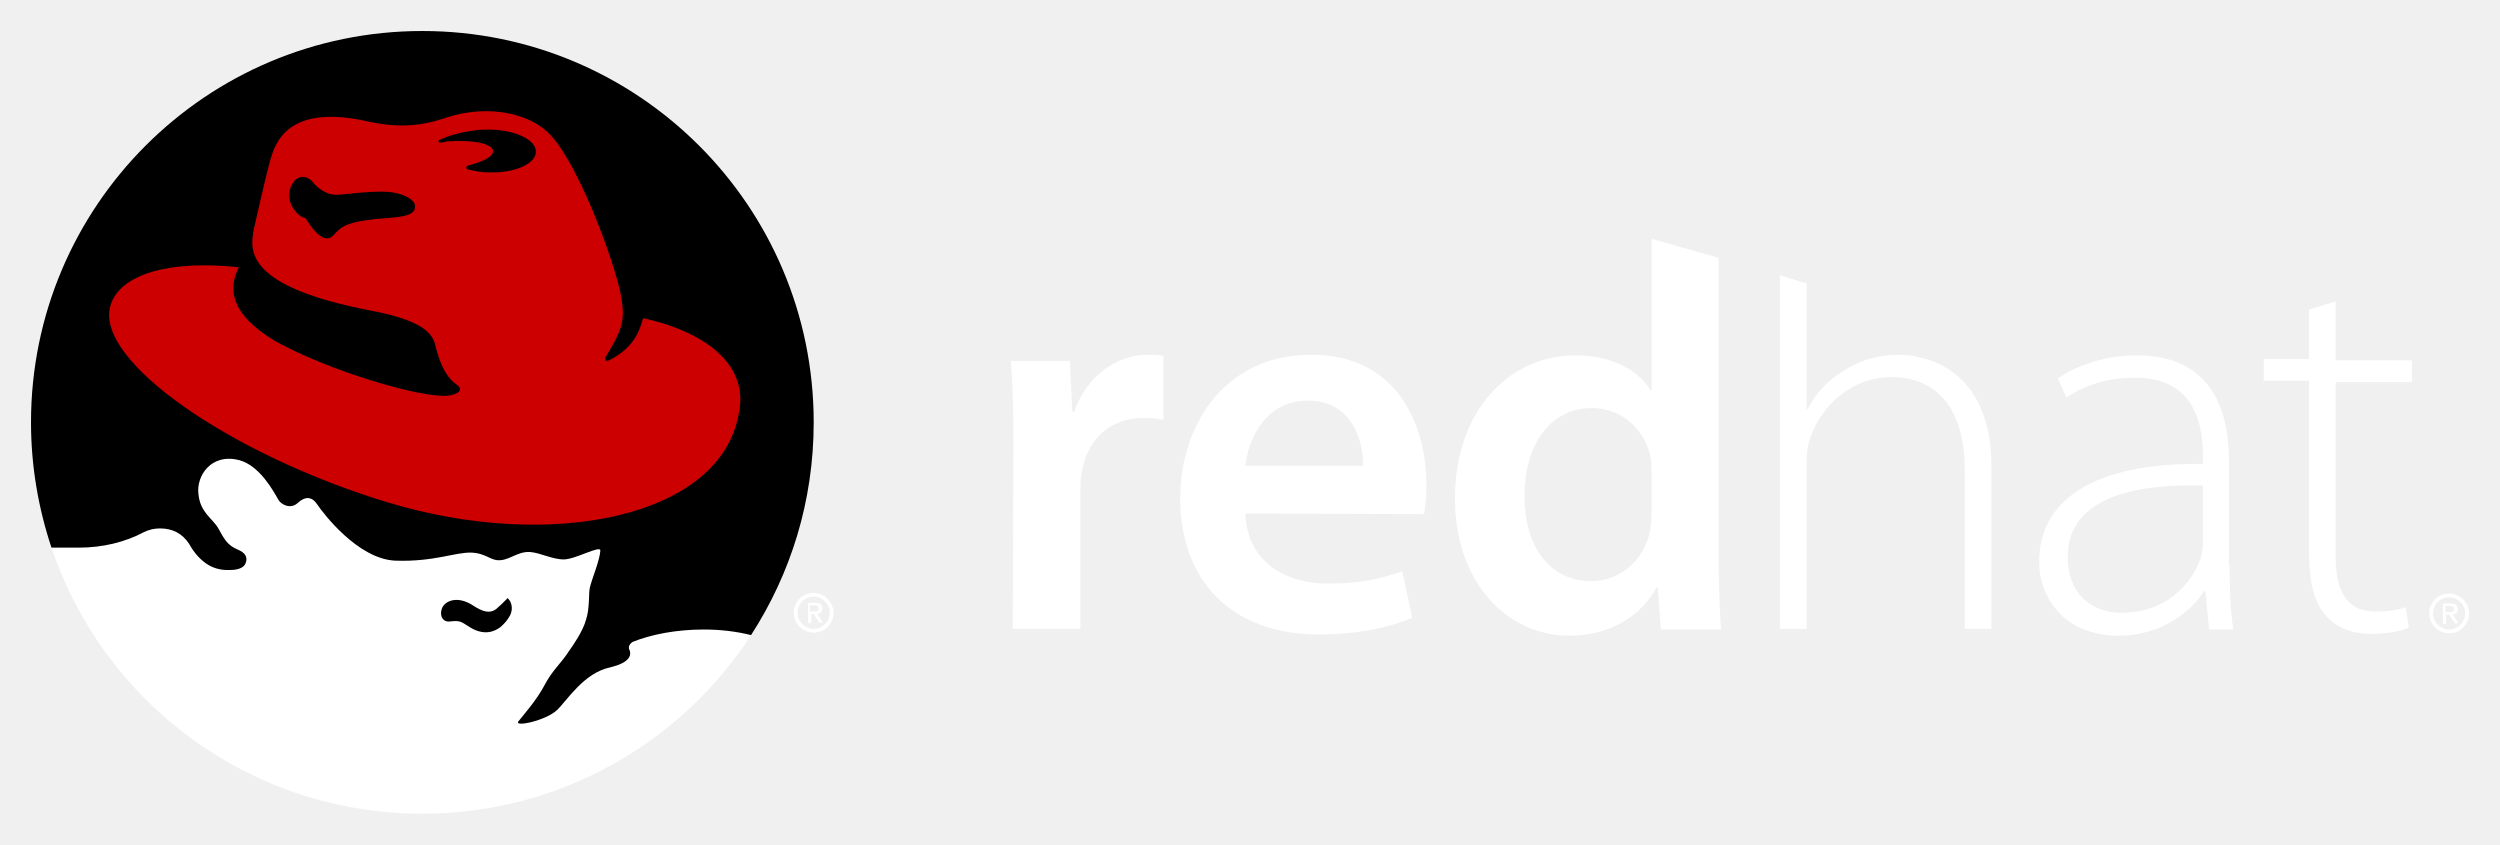
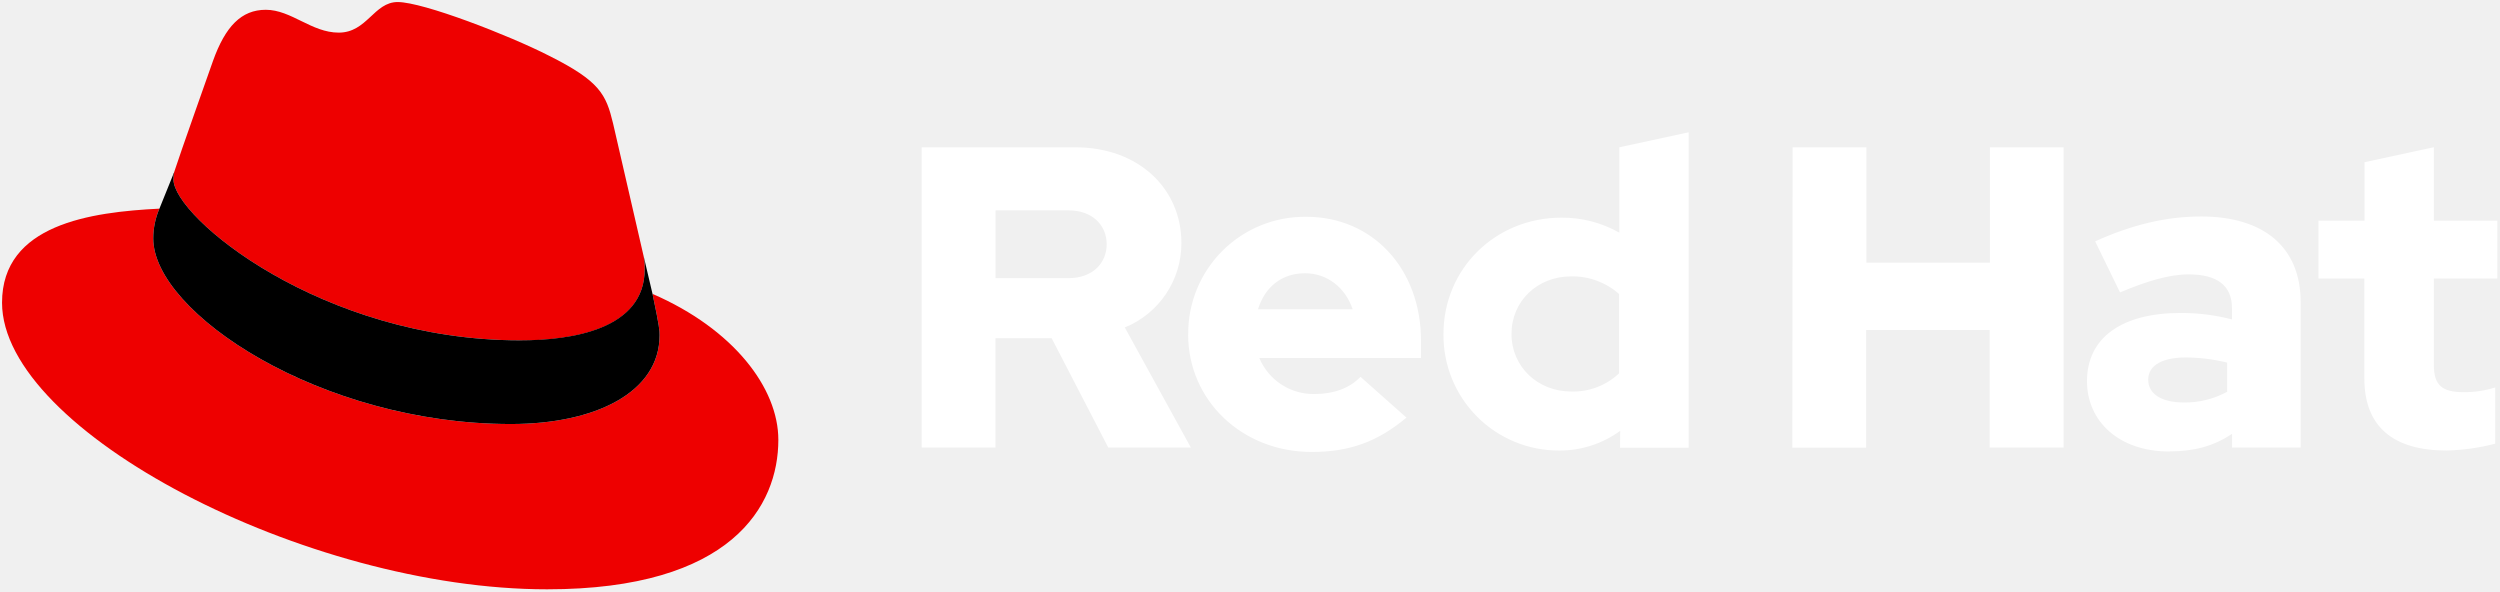
- <svg xmlns="http://www.w3.org/2000/svg" version="1.1" id="logo" x="0px" y="0px" viewBox="0 0 403.1 136.2" enable-background="new 0 0 612 792" xml:space="preserve" width="403.1" height="136.2">
-   <defs id="defs39" />
-   <g id="white" transform="translate(-117.4,-332.6)">
-     <path d="m 238.5,435 c -2.4,-0.6 -5,-0.9 -7.6,-0.9 -4.5,0 -8.5,0.8 -11.5,2 -0.3,0.2 -0.6,0.5 -0.6,0.9 0,0.1 0,0.3 0.1,0.4 0.4,1 -0.2,2.1 -3.1,2.8 -4.3,0.9 -7,5.4 -8.6,6.9 -1.8,1.7 -7,2.8 -6.2,1.8 0.6,-0.8 2.9,-3.3 4.3,-6 1.3,-2.4 2.4,-3.1 3.9,-5.4 0.5,-0.7 2.2,-3.1 2.7,-5 0.6,-1.8 0.4,-4.2 0.6,-5.1 0.3,-1.4 1.6,-4.4 1.7,-6 0.1,-1 -4,1.4 -5.9,1.4 -1.9,0 -3.8,-1.1 -5.5,-1.2 -2.1,-0.1 -3.5,1.6 -5.4,1.3 -1.1,-0.2 -2,-1.1 -3.9,-1.2 -2.7,-0.1 -6,1.5 -12.3,1.3 -6.1,-0.2 -11.8,-7.8 -12.6,-9 -0.9,-1.4 -2,-1.4 -3.2,-0.3 -1.2,1.1 -2.7,0.2 -3.1,-0.5 -0.8,-1.4 -3,-5.5 -6.3,-6.4 -4.6,-1.2 -7,2.6 -6.6,5.5 0.3,3 2.3,3.9 3.2,5.5 0.9,1.6 1.4,2.6 3.1,3.4 1.2,0.5 1.7,1.3 1.3,2.2 -0.3,0.9 -1.6,1.1 -2.4,1.1 -1.8,0.1 -3,-0.4 -3.9,-1 -1,-0.7 -1.9,-1.6 -2.8,-3.2 -1.1,-1.7 -2.7,-2.5 -4.7,-2.5 -0.9,0 -1.8,0.2 -2.6,0.6 -3,1.6 -6.6,2.5 -10.5,2.5 h -4.4 c 8.4,25 32,42.9 59.8,42.9 22.2,0 41.8,-11.5 53,-28.8 z" id="path2" style="fill:#ffffff" />
-   </g>
-   <g id="g9" transform="translate(-117.4,-332.6)">
-     <path d="m 248,431.6 h 0.6 l 0.9,1.4 h 0.6 l -0.9,-1.4 c 0.5,-0.1 0.8,-0.3 0.8,-0.9 0,-0.6 -0.4,-0.9 -1.1,-0.9 h -1.2 v 3.3 h 0.5 v -1.5 z m 0,-0.4 v -1 h 0.7 c 0.3,0 0.7,0.1 0.7,0.5 0,0.5 -0.4,0.5 -0.8,0.5 z" id="path5" style="fill:#ffffff" />
-     <path d="m 251.8,431.4 c 0,1.8 -1.4,3.2 -3.2,3.2 -1.8,0 -3.2,-1.4 -3.2,-3.2 0,-1.8 1.4,-3.2 3.2,-3.2 1.7,0 3.2,1.5 3.2,3.2 z m -3.2,-2.6 c -1.5,0 -2.6,1.2 -2.6,2.6 0,1.4 1.2,2.6 2.6,2.6 1.4,0 2.6,-1.2 2.6,-2.6 0,-1.4 -1.2,-2.6 -2.6,-2.6 z" id="path7" style="fill:#ffffff" />
-   </g>
-   <g id="g13" transform="translate(-117.4,-332.6)">
-     <path d="m 238.5,435 c -2.4,-0.6 -5,-0.9 -7.6,-0.9 -4.5,0 -8.5,0.8 -11.5,2 -0.3,0.2 -0.6,0.5 -0.6,0.9 0,0.1 0,0.3 0.1,0.4 0.4,1 -0.2,2.1 -3.1,2.8 -4.3,0.9 -7,5.4 -8.6,6.9 -1.8,1.7 -7,2.8 -6.2,1.8 0.6,-0.8 2.9,-3.3 4.3,-6 1.3,-2.4 2.4,-3.1 3.9,-5.4 0.5,-0.7 2.2,-3.1 2.7,-5 0.6,-1.8 0.4,-4.2 0.6,-5.1 0.3,-1.4 1.6,-4.4 1.7,-6 0.1,-1 -4,1.4 -5.9,1.4 -1.9,0 -3.8,-1.1 -5.5,-1.2 -2.1,-0.1 -3.5,1.6 -5.4,1.3 -1.1,-0.2 -2,-1.1 -3.9,-1.2 -2.7,-0.1 -6,1.5 -12.3,1.3 -6.1,-0.2 -11.8,-7.8 -12.6,-9 -0.9,-1.4 -2,-1.4 -3.2,-0.3 -1.2,1.1 -2.7,0.2 -3.1,-0.5 -0.8,-1.4 -3,-5.5 -6.3,-6.4 -4.6,-1.2 -7,2.6 -6.6,5.5 0.3,3 2.3,3.9 3.2,5.5 0.9,1.6 1.4,2.7 3.1,3.4 1.2,0.5 1.7,1.2 1.3,2.2 -0.3,0.9 -1.6,1.1 -2.4,1.1 -1.8,0.1 -3,-0.4 -3.9,-1 -1,-0.7 -1.9,-1.6 -2.8,-3.2 -1.1,-1.7 -2.7,-2.5 -4.7,-2.5 -0.9,0 -1.8,0.2 -2.6,0.6 -3,1.6 -6.6,2.5 -10.5,2.5 h -4.4 c -2.1,-6.3 -3.3,-13.1 -3.3,-20.2 0,-34.8 28.2,-63.1 63.1,-63.1 34.8,0 63.1,28.2 63.1,63.1 0,12.7 -3.7,24.4 -10.1,34.3 z" id="path11" />
-   </g>
-   <path d="m 163.4,72.1 c 0,-5.8 -0.1,-10 -0.4,-13.9 h 9.5 l 0.4,8.2 h 0.3 c 2.1,-6.1 7.2,-9.2 11.8,-9.2 1.1,0 1.7,0 2.6,0.2 v 10.3 c -1,-0.2 -2,-0.3 -3.3,-0.3 -5.2,0 -8.8,3.3 -9.8,8.3 -0.2,1 -0.3,2.1 -0.3,3.3 v 22.4 h -10.9 z" id="path15" style="fill:#ffffff" />
-   <path d="m 200.8,82.8 c 0.3,7.8 6.4,11.3 13.4,11.3 5,0 8.6,-0.8 11.9,-2 l 1.6,7.5 c -3.7,1.6 -8.8,2.7 -15.1,2.7 -14,0 -22.3,-8.7 -22.3,-21.9 0,-11.9 7.2,-23.2 21.1,-23.2 14.1,0 18.6,11.6 18.6,21 0,2 -0.2,3.7 -0.4,4.7 z m 19,-7.7 c 0,-4 -1.7,-10.5 -9,-10.5 -6.7,0 -9.5,6.1 -10,10.5 z" id="path17" style="fill:#ffffff" />
-   <path d="m 266.3,82.7 c 0,1.1 -0.1,2.2 -0.3,3.2 -1.1,4.7 -5,7.8 -9.4,7.8 -6.9,0 -10.8,-5.8 -10.8,-13.7 0,-8 3.9,-14.2 10.9,-14.2 4.9,0 8.4,3.5 9.4,7.7 0.2,0.9 0.2,2 0.2,2.9 z m 10.9,-41.1 -10.9,-3.1 v 24.4 h -0.2 c -1.9,-3.2 -6.2,-5.6 -12.1,-5.6 -10.4,0 -19.4,8.6 -19.4,23.1 0,13.3 8.2,22.1 18.5,22.1 6.2,0 11.5,-3 14,-7.8 h 0.2 l 0.5,6.8 h 9.7 c -0.2,-2.9 -0.4,-7.7 -0.4,-12.1 V 41.6 Z" id="path19" style="fill:#ffffff" />
-   <path d="m 306.1,57.2 c -3.3,0 -6.2,0.9 -8.7,2.5 -2.6,1.5 -4.7,3.8 -5.9,6.2 h -0.2 V 45.7 L 287,44.4 v 57 h 4.3 V 74.9 c 0,-1.8 0.1,-3 0.6,-4.3 1.8,-5.4 6.9,-9.8 13,-9.8 8.9,0 11.9,7.1 11.9,14.9 v 25.7 h 4.3 V 75.3 c 0,-16.1 -10.9,-18.1 -15,-18.1 z" id="path21" style="fill:#ffffff" />
-   <path d="m 359.5,91.2 c 0,3.4 0.1,7 0.6,10.3 h -3.9 l -0.6,-6.2 h -0.2 c -2.1,3.3 -6.9,7.2 -13.8,7.2 -8.7,0 -12.8,-6.1 -12.8,-11.9 0,-10 8.8,-16 26.4,-15.8 v -1.2 c 0,-4.3 -0.8,-12.8 -11.1,-12.7 -3.8,0 -7.7,1 -10.9,3.2 L 331.8,61 c 4,-2.7 8.8,-3.7 12.7,-3.7 12.5,0 14.9,9.4 14.9,17.1 v 16.8 z m -4.2,-12.9 c -9.4,-0.3 -21.9,1.2 -21.9,11.5 0,6.2 4.1,9 8.6,9 7.2,0 11.3,-4.5 12.8,-8.7 0.3,-0.9 0.4,-1.9 0.4,-2.6 v -9.2 z" id="path23" style="fill:#ffffff" />
-   <path d="m 376.6,48.6 v 9.5 h 12.3 v 3.5 h -12.3 v 28.1 c 0,5.5 1.7,8.9 6.4,8.9 2.2,0 3.8,-0.3 4.9,-0.7 l 0.5,3.3 c -1.4,0.6 -3.4,1 -6,1 -3.2,0 -5.8,-1 -7.5,-3.1 -2,-2.3 -2.6,-5.9 -2.6,-10.3 V 61.4 H 365 v -3.5 h 7.3 v -8 z" id="path25" style="fill:#ffffff" />
-   <g id="g31" transform="translate(-117.4,-332.6)">
-     <path d="m 511.7,431.7 h 0.6 l 0.9,1.4 h 0.6 l -0.9,-1.4 c 0.5,-0.1 0.8,-0.3 0.8,-0.9 0,-0.6 -0.4,-0.9 -1.2,-0.9 h -1.2 v 3.3 h 0.5 v -1.5 z m 0,-0.4 v -1 h 0.7 c 0.3,0 0.7,0.1 0.7,0.5 0,0.5 -0.4,0.5 -0.8,0.5 z" id="path27" style="fill:#ffffff" />
-     <path d="m 515.5,431.5 c 0,1.8 -1.4,3.2 -3.2,3.2 -1.8,0 -3.2,-1.4 -3.2,-3.2 0,-1.8 1.4,-3.2 3.2,-3.2 1.8,0 3.2,1.5 3.2,3.2 z m -3.2,-2.6 c -1.5,0 -2.6,1.2 -2.6,2.6 0,1.4 1.2,2.6 2.6,2.6 1.4,0 2.6,-1.2 2.6,-2.6 0,-1.4 -1.2,-2.6 -2.6,-2.6 z" id="path29" style="fill:#ffffff" />
-   </g>
-   <path d="m 82,96.6 c 0.3,0.3 0.9,1.4 0.2,2.7 -0.4,0.7 -0.8,1.2 -1.5,1.8 -0.9,0.7 -2.6,1.5 -5,0 -1.3,-0.8 -1.4,-1.1 -3.1,-0.9 -1.3,0.2 -1.8,-1.1 -1.3,-2.2 0.5,-1.1 2.3,-1.9 4.6,-0.6 1,0.6 2.7,1.9 4.1,0.8 0.6,-0.5 0.9,-0.8 1.8,-1.7 0,0 0.1,-0.1 0.1,-0.1 0,0.2 0.1,0.2 0.1,0.2 z" id="path33" />
-   <path id="red" d="m 63.2,35.1 c -7.3,0.5 -8,1.3 -9.4,2.8 -1.9,2.1 -4.5,-2.7 -4.5,-2.7 -1.5,-0.3 -3.4,-2.8 -2.4,-5.1 1,-2.3 2.8,-1.6 3.4,-0.9 0.7,0.9 2.2,2.3 4.1,2.2 1.9,-0.1 4.1,-0.5 7.2,-0.5 3.1,0 5.2,1.2 5.3,2.2 0.1,0.9 -0.2,1.7 -3.7,2 z M 70.9,23 c 0,0 0,0 0,0 -0.1,0 -0.2,-0.1 -0.2,-0.2 0,-0.1 0,-0.1 0.1,-0.2 1.4,-0.7 3.5,-1.3 5.9,-1.6 0.7,-0.1 1.4,-0.1 2.1,-0.1 0.1,0 0.2,0 0.4,0 4,0.1 7.3,1.7 7.2,3.6 0,1.9 -3.4,3.4 -7.4,3.3 -1.3,0 -2.5,-0.2 -3.6,-0.5 -0.1,0 -0.2,-0.1 -0.2,-0.3 0,-0.1 0.1,-0.2 0.2,-0.3 2.5,-0.6 4.2,-1.5 4.1,-2.4 C 79.3,23.1 76,22.5 72.1,22.8 71.7,22.9 71.3,23 70.9,23 Z m 32.8,28.3 c -0.6,2.1 -1.5,4.8 -5.5,6.8 -0.6,0.3 -0.8,-0.2 -0.5,-0.6 1.5,-2.5 1.8,-3.2 2.2,-4.2 0.6,-1.5 0.9,-3.5 -0.3,-7.9 -2.4,-8.5 -7.3,-20 -10.9,-23.7 -3.5,-3.6 -9.8,-4.6 -15.5,-3.1 -2.1,0.5 -6.2,2.7 -13.8,1 -13.2,-3 -15.1,3.6 -15.9,6.5 -0.8,2.9 -2.6,11 -2.6,11 -0.6,3.3 -1.4,9.1 19,13 9.5,1.8 10,4.3 10.4,6 0.8,3.2 2,5 3.3,5.9 1.4,0.9 0,1.7 -1.5,1.8 -4.1,0.4 -19,-3.9 -27.9,-8.9 -7.2,-4.4 -7.4,-8.4 -5.7,-11.8 -10.9,-1.2 -19.2,1 -20.7,6.2 -2.6,8.9 19.6,24.1 44.7,31.7 26.4,8 53.6,2.4 56.6,-14.2 1.7,-7.5 -4.6,-13.1 -15.4,-15.5 z" style="fill:#cc0000" />
+ <svg xmlns="http://www.w3.org/2000/svg" id="Layer_1" data-name="Layer 1" viewBox="0 0 613 145" version="1.1">
+   <defs id="defs836">
+     <style id="style834">.cls-1{fill:#e00;}.cls-2{fill:#fff;}</style>
+   </defs>
+   <path class="cls-1" d="M127.47,83.49c12.51,0,30.61-2.58,30.61-17.46a14,14,0,0,0-.31-3.42l-7.45-32.36c-1.72-7.12-3.23-10.35-15.73-16.6C124.89,8.69,103.76.5,97.51.5,91.69.5,90,8,83.06,8c-6.68,0-11.64-5.6-17.89-5.6-6,0-9.91,4.09-12.93,12.5,0,0-8.41,23.72-9.49,27.16A6.43,6.43,0,0,0,42.53,44c0,9.22,36.3,39.45,84.94,39.45M160,72.07c1.73,8.19,1.73,9.05,1.73,10.13,0,14-15.74,21.77-36.43,21.77C78.54,104,37.58,76.6,37.58,58.49a18.45,18.45,0,0,1,1.51-7.33C22.27,52,.5,55,.5,74.22c0,31.48,74.59,70.28,133.65,70.28,45.28,0,56.7-20.48,56.7-36.65,0-12.72-11-27.16-30.83-35.78" id="path840" />
+   <path d="M160,72.07c1.73,8.19,1.73,9.05,1.73,10.13,0,14-15.74,21.77-36.43,21.77C78.54,104,37.58,76.6,37.58,58.49a18.45,18.45,0,0,1,1.51-7.33l3.66-9.06A6.43,6.43,0,0,0,42.53,44c0,9.22,36.3,39.45,84.94,39.45,12.51,0,30.61-2.58,30.61-17.46a14,14,0,0,0-.31-3.42Z" id="path842" />
+   <path class="cls-2" d="M579.74,92.8c0,11.89,7.15,17.67,20.19,17.67a52.11,52.11,0,0,0,11.89-1.68V95a24.84,24.84,0,0,1-7.68,1.16c-5.37,0-7.36-1.68-7.36-6.73V68.3h15.56V54.1H596.78v-18l-17,3.68V54.1H568.49V68.3h11.25Zm-53,.32c0-3.68,3.69-5.47,9.26-5.47a43.12,43.12,0,0,1,10.1,1.26v7.15a21.51,21.51,0,0,1-10.63,2.63c-5.46,0-8.73-2.1-8.73-5.57m5.2,17.56c6,0,10.84-1.26,15.36-4.31v3.37h16.82V74.08c0-13.56-9.14-21-24.39-21-8.52,0-16.94,2-26,6.1l6.1,12.52c6.52-2.74,12-4.42,16.83-4.42,7,0,10.62,2.73,10.62,8.31v2.73a49.53,49.53,0,0,0-12.62-1.58c-14.31,0-22.93,6-22.93,16.73,0,9.78,7.78,17.24,20.19,17.24m-92.44-.94h18.09V80.92h30.29v28.82H506V36.12H487.93V64.41H457.64V36.12H439.55ZM370.62,81.87c0-8,6.31-14.1,14.62-14.1A17.22,17.22,0,0,1,397,72.09V91.54A16.36,16.36,0,0,1,385.24,96c-8.2,0-14.62-6.1-14.62-14.09m26.61,27.87h16.83V32.44l-17,3.68V57.05a28.3,28.3,0,0,0-14.2-3.68c-16.19,0-28.92,12.51-28.92,28.5a28.25,28.25,0,0,0,28.4,28.6,25.12,25.12,0,0,0,14.93-4.83ZM320,67c5.36,0,9.88,3.47,11.67,8.83H308.47C310.15,70.3,314.36,67,320,67M291.33,82c0,16.2,13.25,28.82,30.28,28.82,9.36,0,16.2-2.53,23.25-8.42l-11.26-10c-2.63,2.74-6.52,4.21-11.14,4.21a14.39,14.39,0,0,1-13.68-8.83h39.65V83.55c0-17.67-11.88-30.39-28.08-30.39a28.57,28.57,0,0,0-29,28.81M262,51.58c6,0,9.36,3.78,9.36,8.31S268,68.2,262,68.2H244.11V51.58Zm-36,58.16h18.09V82.92h13.77l13.89,26.82H292l-16.2-29.45a22.27,22.27,0,0,0,13.88-20.72c0-13.25-10.41-23.45-26-23.45H226Z" id="path844" />
</svg>
